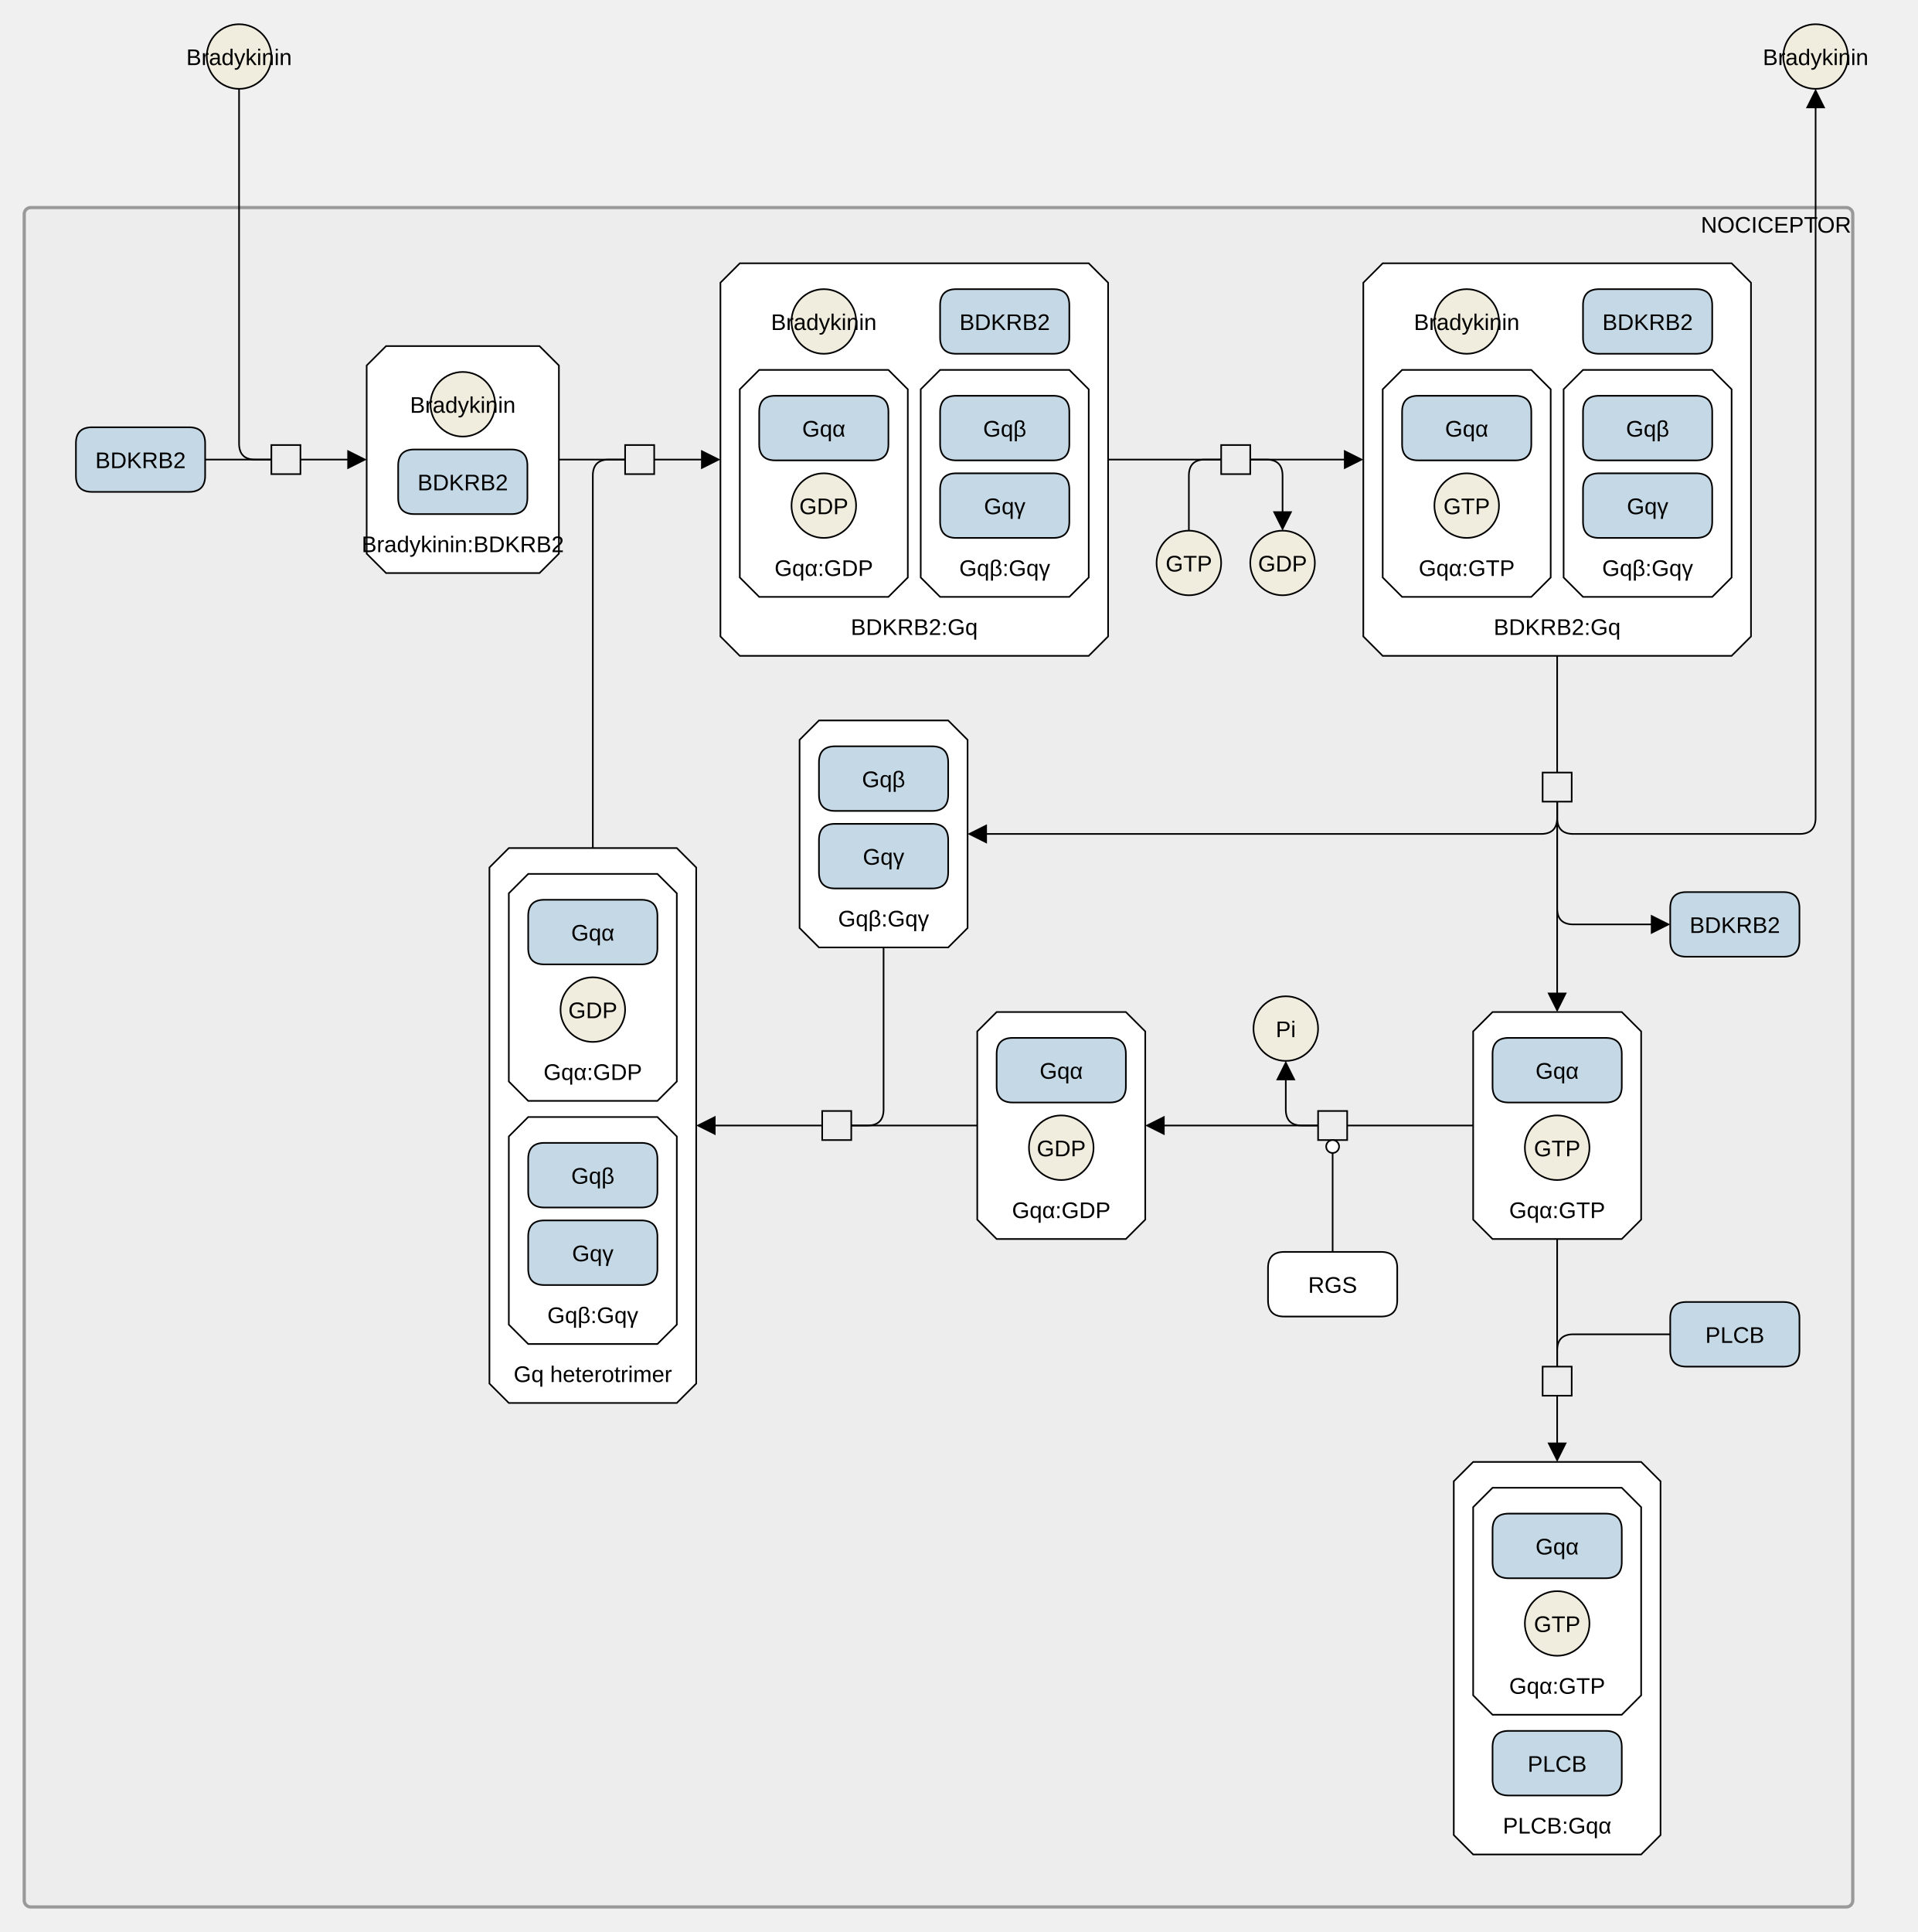
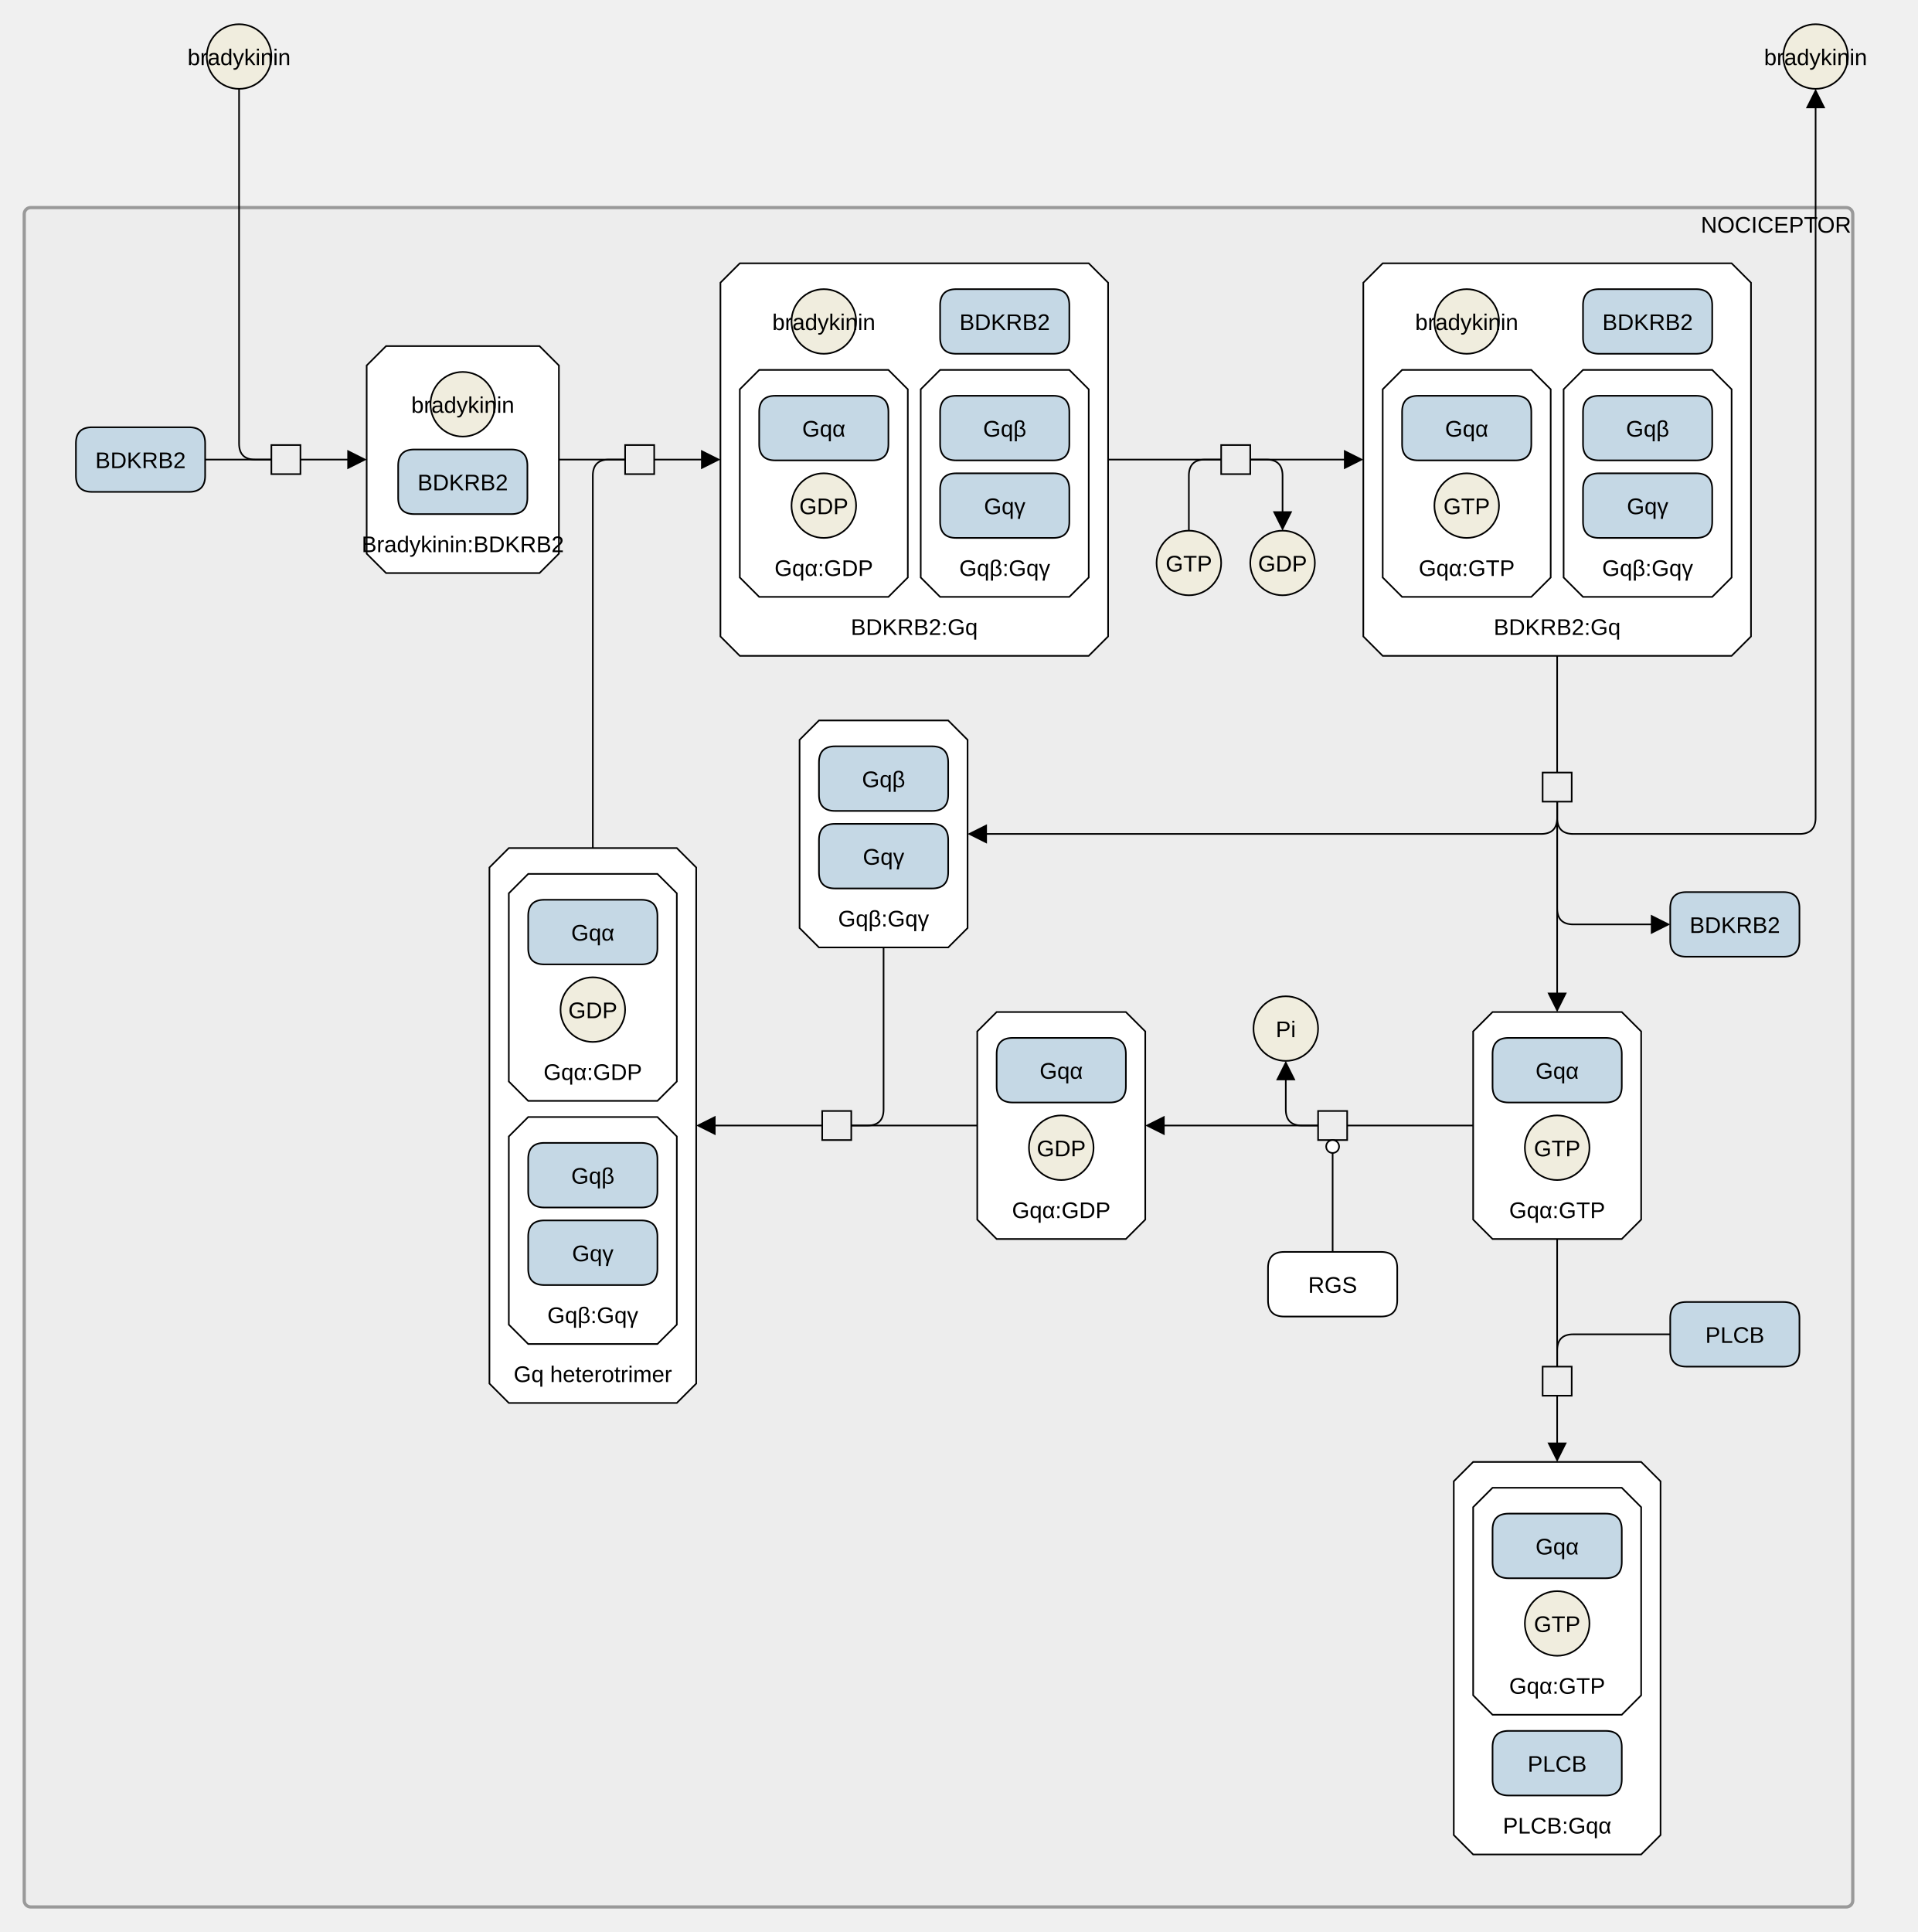
<svg xmlns="http://www.w3.org/2000/svg" width="1187" height="1196" viewBox="0 0 1187 1196" stroke-linecap="butt" stroke-miterlimit="10">
  <g transform="translate(-25,-25)">
    <path d="M40 157.5 C40 155.291 41.791 153.5 44 153.5 L1168 153.5 C1170.209 153.5 1172 155.291 1172 157.5 L1172 1201.5 C1172 1203.709 1170.209 1205.5 1168 1205.5 L44 1205.5 C41.791 1205.5 40 1203.709 40 1201.5 Z" fill="#999999" fill-opacity="0.031" stroke="none" />
    <path d="M40 157.5 C40 155.291 41.791 153.5 44 153.5 L1168 153.5 C1170.209 153.5 1172 155.291 1172 157.5 L1172 1201.5 C1172 1203.709 1170.209 1205.5 1168 1205.5 L44 1205.5 C41.791 1205.5 40 1203.709 40 1201.5 Z" fill="none" stroke="#999999" stroke-width="2" />
    <text x="1124.5" y="169.041" text-anchor="middle" font-family="'Dialog', Arial, Helvetica, sans-serif" font-size="14" fill="#000000" stroke="none" xml:space="preserve">NOCICEPTOR</text>
    <path d="M483 188 L699 188 L711 200 L711 419 L699 431 L483 431 L471 419 L471 200 Z" fill="#FFFFFF" stroke="none" />
    <path d="M483 188 L699 188 L711 200 L711 419 L699 431 L483 431 L471 419 L471 200 Z" fill="none" stroke="#000000" />
    <text x="591" y="418.041" text-anchor="middle" font-family="'Dialog', Arial, Helvetica, sans-serif" font-size="14" fill="#000000" stroke="none" xml:space="preserve">BDKRB2:Gq</text>
    <path d="M495 254 L575 254 L587 266 L587 382.5 L575 394.5 L495 394.5 L483 382.5 L483 266 Z" fill="#FFFFFF" stroke="none" />
    <path d="M495 254 L575 254 L587 266 L587 382.5 L575 394.5 L495 394.5 L483 382.5 L483 266 Z" fill="none" stroke="#000000" />
    <text x="535" y="381.541" text-anchor="middle" font-family="'Dialog', Arial, Helvetica, sans-serif" font-size="14" fill="#000000" stroke="none" xml:space="preserve">Gqα:GDP</text>
    <path d="M495 280 Q495 270 505 270 L565 270 Q575 270 575 280 L575 300 Q575 310 565 310 L505 310 Q495 310 495 300 Z" fill="#C5D8E5" stroke="none" />
    <path d="M495 280 Q495 270 505 270 L565 270 Q575 270 575 280 L575 300 Q575 310 565 310 L505 310 Q495 310 495 300 Z" fill="none" stroke="#000000" />
    <text x="535" y="295.291" text-anchor="middle" font-family="'Dialog', Arial, Helvetica, sans-serif" font-size="14" fill="#000000" stroke="none" xml:space="preserve">Gqα</text>
    <path d="M515 338 C515 326.954 523.954 318 535 318 L535 318 C546.046 318 555 326.954 555 338 L555 338 C555 349.046 546.046 358 535 358 L535 358 C523.954 358 515 349.046 515 338 Z" fill="#F0EDDE" stroke="none" />
    <path d="M515 338 C515 326.954 523.954 318 535 318 L535 318 C546.046 318 555 326.954 555 338 L555 338 C555 349.046 546.046 358 535 358 L535 358 C523.954 358 515 349.046 515 338 Z" fill="none" stroke="#000000" />
    <text x="535" y="343.291" text-anchor="middle" font-family="'Dialog', Arial, Helvetica, sans-serif" font-size="14" fill="#000000" stroke="none" xml:space="preserve">GDP</text>
    <path d="M607 254 L687 254 L699 266 L699 382.5 L687 394.5 L607 394.5 L595 382.5 L595 266 Z" fill="#FFFFFF" stroke="none" />
    <path d="M607 254 L687 254 L699 266 L699 382.5 L687 394.5 L607 394.5 L595 382.5 L595 266 Z" fill="none" stroke="#000000" />
    <text x="647" y="381.541" text-anchor="middle" font-family="'Dialog', Arial, Helvetica, sans-serif" font-size="14" fill="#000000" stroke="none" xml:space="preserve">Gqβ:Gqγ</text>
    <path d="M607 280 Q607 270 617 270 L677 270 Q687 270 687 280 L687 300 Q687 310 677 310 L617 310 Q607 310 607 300 Z" fill="#C5D8E5" stroke="none" />
    <path d="M607 280 Q607 270 617 270 L677 270 Q687 270 687 280 L687 300 Q687 310 677 310 L617 310 Q607 310 607 300 Z" fill="none" stroke="#000000" />
    <text x="647" y="295.291" text-anchor="middle" font-family="'Dialog', Arial, Helvetica, sans-serif" font-size="14" fill="#000000" stroke="none" xml:space="preserve">Gqβ</text>
    <path d="M607 328 Q607 318 617 318 L677 318 Q687 318 687 328 L687 348 Q687 358 677 358 L617 358 Q607 358 607 348 Z" fill="#C5D8E5" stroke="none" />
    <path d="M607 328 Q607 318 617 318 L677 318 Q687 318 687 328 L687 348 Q687 358 677 358 L617 358 Q607 358 607 348 Z" fill="none" stroke="#000000" />
    <text x="647" y="343.291" text-anchor="middle" font-family="'Dialog', Arial, Helvetica, sans-serif" font-size="14" fill="#000000" stroke="none" xml:space="preserve">Gqγ</text>
    <path d="M515 224 C515 212.954 523.954 204 535 204 L535 204 C546.046 204 555 212.954 555 224 L555 224 C555 235.046 546.046 244 535 244 L535 244 C523.954 244 515 235.046 515 224 Z" fill="#F0EDDE" stroke="none" />
    <path d="M515 224 C515 212.954 523.954 204 535 204 L535 204 C546.046 204 555 212.954 555 224 L555 224 C555 235.046 546.046 244 535 244 L535 244 C523.954 244 515 235.046 515 224 Z" fill="none" stroke="#000000" />
-     <text x="535" y="229.291" text-anchor="middle" font-family="'Dialog', Arial, Helvetica, sans-serif" font-size="14" fill="#000000" stroke="none" xml:space="preserve">Bradykinin</text>
+     <text x="535" y="229.291" text-anchor="middle" font-family="'Dialog', Arial, Helvetica, sans-serif" font-size="14" fill="#000000" stroke="none" xml:space="preserve">bradykinin</text>
    <path d="M607 214 Q607 204 617 204 L677 204 Q687 204 687 214 L687 234 Q687 244 677 244 L617 244 Q607 244 607 234 Z" fill="#C5D8E5" stroke="none" />
    <path d="M607 214 Q607 204 617 204 L677 204 Q687 204 687 214 L687 234 Q687 244 677 244 L617 244 Q607 244 607 234 Z" fill="none" stroke="#000000" />
    <text x="647" y="229.291" text-anchor="middle" font-family="'Dialog', Arial, Helvetica, sans-serif" font-size="14" fill="#000000" stroke="none" xml:space="preserve">BDKRB2</text>
    <path d="M881 188 L1097 188 L1109 200 L1109 419 L1097 431 L881 431 L869 419 L869 200 Z" fill="#FFFFFF" stroke="none" />
    <path d="M881 188 L1097 188 L1109 200 L1109 419 L1097 431 L881 431 L869 419 L869 200 Z" fill="none" stroke="#000000" />
    <text x="989" y="418.041" text-anchor="middle" font-family="'Dialog', Arial, Helvetica, sans-serif" font-size="14" fill="#000000" stroke="none" xml:space="preserve">BDKRB2:Gq</text>
    <path d="M1005 254 L1085 254 L1097 266 L1097 382.5 L1085 394.5 L1005 394.5 L993 382.5 L993 266 Z" fill="#FFFFFF" stroke="none" />
    <path d="M1005 254 L1085 254 L1097 266 L1097 382.5 L1085 394.5 L1005 394.5 L993 382.5 L993 266 Z" fill="none" stroke="#000000" />
    <text x="1045" y="381.541" text-anchor="middle" font-family="'Dialog', Arial, Helvetica, sans-serif" font-size="14" fill="#000000" stroke="none" xml:space="preserve">Gqβ:Gqγ</text>
    <path d="M1005 280 Q1005 270 1015 270 L1075 270 Q1085 270 1085 280 L1085 300 Q1085 310 1075 310 L1015 310 Q1005 310 1005 300 Z" fill="#C5D8E5" stroke="none" />
    <path d="M1005 280 Q1005 270 1015 270 L1075 270 Q1085 270 1085 280 L1085 300 Q1085 310 1075 310 L1015 310 Q1005 310 1005 300 Z" fill="none" stroke="#000000" />
    <text x="1045" y="295.291" text-anchor="middle" font-family="'Dialog', Arial, Helvetica, sans-serif" font-size="14" fill="#000000" stroke="none" xml:space="preserve">Gqβ</text>
    <path d="M1005 328 Q1005 318 1015 318 L1075 318 Q1085 318 1085 328 L1085 348 Q1085 358 1075 358 L1015 358 Q1005 358 1005 348 Z" fill="#C5D8E5" stroke="none" />
    <path d="M1005 328 Q1005 318 1015 318 L1075 318 Q1085 318 1085 328 L1085 348 Q1085 358 1075 358 L1015 358 Q1005 358 1005 348 Z" fill="none" stroke="#000000" />
    <text x="1045" y="343.291" text-anchor="middle" font-family="'Dialog', Arial, Helvetica, sans-serif" font-size="14" fill="#000000" stroke="none" xml:space="preserve">Gqγ</text>
    <path d="M893 254 L973 254 L985 266 L985 382.5 L973 394.5 L893 394.5 L881 382.5 L881 266 Z" fill="#FFFFFF" stroke="none" />
    <path d="M893 254 L973 254 L985 266 L985 382.5 L973 394.5 L893 394.5 L881 382.5 L881 266 Z" fill="none" stroke="#000000" />
    <text x="933" y="381.541" text-anchor="middle" font-family="'Dialog', Arial, Helvetica, sans-serif" font-size="14" fill="#000000" stroke="none" xml:space="preserve">Gqα:GTP</text>
    <path d="M893 280 Q893 270 903 270 L963 270 Q973 270 973 280 L973 300 Q973 310 963 310 L903 310 Q893 310 893 300 Z" fill="#C5D8E5" stroke="none" />
    <path d="M893 280 Q893 270 903 270 L963 270 Q973 270 973 280 L973 300 Q973 310 963 310 L903 310 Q893 310 893 300 Z" fill="none" stroke="#000000" />
    <text x="933" y="295.291" text-anchor="middle" font-family="'Dialog', Arial, Helvetica, sans-serif" font-size="14" fill="#000000" stroke="none" xml:space="preserve">Gqα</text>
    <path d="M913 338 C913 326.954 921.954 318 933 318 L933 318 C944.046 318 953 326.954 953 338 L953 338 C953 349.046 944.046 358 933 358 L933 358 C921.954 358 913 349.046 913 338 Z" fill="#F0EDDE" stroke="none" />
    <path d="M913 338 C913 326.954 921.954 318 933 318 L933 318 C944.046 318 953 326.954 953 338 L953 338 C953 349.046 944.046 358 933 358 L933 358 C921.954 358 913 349.046 913 338 Z" fill="none" stroke="#000000" />
    <text x="933" y="343.291" text-anchor="middle" font-family="'Dialog', Arial, Helvetica, sans-serif" font-size="14" fill="#000000" stroke="none" xml:space="preserve">GTP</text>
    <path d="M913 224 C913 212.954 921.954 204 933 204 L933 204 C944.046 204 953 212.954 953 224 L953 224 C953 235.046 944.046 244 933 244 L933 244 C921.954 244 913 235.046 913 224 Z" fill="#F0EDDE" stroke="none" />
    <path d="M913 224 C913 212.954 921.954 204 933 204 L933 204 C944.046 204 953 212.954 953 224 L953 224 C953 235.046 944.046 244 933 244 L933 244 C921.954 244 913 235.046 913 224 Z" fill="none" stroke="#000000" />
-     <text x="933" y="229.291" text-anchor="middle" font-family="'Dialog', Arial, Helvetica, sans-serif" font-size="14" fill="#000000" stroke="none" xml:space="preserve">Bradykinin</text>
+     <text x="933" y="229.291" text-anchor="middle" font-family="'Dialog', Arial, Helvetica, sans-serif" font-size="14" fill="#000000" stroke="none" xml:space="preserve">bradykinin</text>
    <path d="M1005 214 Q1005 204 1015 204 L1075 204 Q1085 204 1085 214 L1085 234 Q1085 244 1075 244 L1015 244 Q1005 244 1005 234 Z" fill="#C5D8E5" stroke="none" />
    <path d="M1005 214 Q1005 204 1015 204 L1075 204 Q1085 204 1085 214 L1085 234 Q1085 244 1075 244 L1015 244 Q1005 244 1005 234 Z" fill="none" stroke="#000000" />
    <text x="1045" y="229.291" text-anchor="middle" font-family="'Dialog', Arial, Helvetica, sans-serif" font-size="14" fill="#000000" stroke="none" xml:space="preserve">BDKRB2</text>
    <path d="M340 550 L444 550 L456 562 L456 881.5 L444 893.5 L340 893.5 L328 881.5 L328 562 Z" fill="#FFFFFF" stroke="none" />
    <path d="M340 550 L444 550 L456 562 L456 881.5 L444 893.5 L340 893.5 L328 881.5 L328 562 Z" fill="none" stroke="#000000" />
    <text x="392" y="880.541" text-anchor="middle" font-family="'Dialog', Arial, Helvetica, sans-serif" font-size="14" fill="#000000" stroke="none" xml:space="preserve">Gq heterotrimer</text>
    <path d="M352 716.5 L432 716.5 L444 728.5 L444 845 L432 857 L352 857 L340 845 L340 728.5 Z" fill="#FFFFFF" stroke="none" />
    <path d="M352 716.5 L432 716.5 L444 728.5 L444 845 L432 857 L352 857 L340 845 L340 728.5 Z" fill="none" stroke="#000000" />
    <text x="392" y="844.041" text-anchor="middle" font-family="'Dialog', Arial, Helvetica, sans-serif" font-size="14" fill="#000000" stroke="none" xml:space="preserve">Gqβ:Gqγ</text>
    <path d="M352 742.5 Q352 732.5 362 732.5 L422 732.5 Q432 732.5 432 742.5 L432 762.5 Q432 772.5 422 772.5 L362 772.5 Q352 772.5 352 762.5 Z" fill="#C5D8E5" stroke="none" />
    <path d="M352 742.5 Q352 732.5 362 732.5 L422 732.5 Q432 732.5 432 742.5 L432 762.5 Q432 772.5 422 772.5 L362 772.5 Q352 772.5 352 762.5 Z" fill="none" stroke="#000000" />
    <text x="392" y="757.791" text-anchor="middle" font-family="'Dialog', Arial, Helvetica, sans-serif" font-size="14" fill="#000000" stroke="none" xml:space="preserve">Gqβ</text>
    <path d="M352 790.5 Q352 780.5 362 780.5 L422 780.5 Q432 780.5 432 790.5 L432 810.5 Q432 820.5 422 820.5 L362 820.5 Q352 820.5 352 810.5 Z" fill="#C5D8E5" stroke="none" />
    <path d="M352 790.5 Q352 780.5 362 780.5 L422 780.5 Q432 780.5 432 790.5 L432 810.5 Q432 820.5 422 820.5 L362 820.5 Q352 820.5 352 810.5 Z" fill="none" stroke="#000000" />
    <text x="392" y="805.791" text-anchor="middle" font-family="'Dialog', Arial, Helvetica, sans-serif" font-size="14" fill="#000000" stroke="none" xml:space="preserve">Gqγ</text>
    <path d="M352 566 L432 566 L444 578 L444 694.5 L432 706.5 L352 706.5 L340 694.5 L340 578 Z" fill="#FFFFFF" stroke="none" />
    <path d="M352 566 L432 566 L444 578 L444 694.5 L432 706.5 L352 706.5 L340 694.5 L340 578 Z" fill="none" stroke="#000000" />
    <text x="392" y="693.541" text-anchor="middle" font-family="'Dialog', Arial, Helvetica, sans-serif" font-size="14" fill="#000000" stroke="none" xml:space="preserve">Gqα:GDP</text>
    <path d="M352 592 Q352 582 362 582 L422 582 Q432 582 432 592 L432 612 Q432 622 422 622 L362 622 Q352 622 352 612 Z" fill="#C5D8E5" stroke="none" />
    <path d="M352 592 Q352 582 362 582 L422 582 Q432 582 432 592 L432 612 Q432 622 422 622 L362 622 Q352 622 352 612 Z" fill="none" stroke="#000000" />
    <text x="392" y="607.291" text-anchor="middle" font-family="'Dialog', Arial, Helvetica, sans-serif" font-size="14" fill="#000000" stroke="none" xml:space="preserve">Gqα</text>
    <path d="M372 650 C372 638.954 380.954 630 392 630 L392 630 C403.046 630 412 638.954 412 650 L412 650 C412 661.046 403.046 670 392 670 L392 670 C380.954 670 372 661.046 372 650 Z" fill="#F0EDDE" stroke="none" />
    <path d="M372 650 C372 638.954 380.954 630 392 630 L392 630 C403.046 630 412 638.954 412 650 L412 650 C412 661.046 403.046 670 392 670 L392 670 C380.954 670 372 661.046 372 650 Z" fill="none" stroke="#000000" />
    <text x="392" y="655.291" text-anchor="middle" font-family="'Dialog', Arial, Helvetica, sans-serif" font-size="14" fill="#000000" stroke="none" xml:space="preserve">GDP</text>
    <path d="M937 930 L1041 930 L1053 942 L1053 1161 L1041 1173 L937 1173 L925 1161 L925 942 Z" fill="#FFFFFF" stroke="none" />
    <path d="M937 930 L1041 930 L1053 942 L1053 1161 L1041 1173 L937 1173 L925 1161 L925 942 Z" fill="none" stroke="#000000" />
    <text x="989" y="1160.041" text-anchor="middle" font-family="'Dialog', Arial, Helvetica, sans-serif" font-size="14" fill="#000000" stroke="none" xml:space="preserve">PLCB:Gqα</text>
    <path d="M949 1106.5 Q949 1096.5 959 1096.5 L1019 1096.5 Q1029 1096.5 1029 1106.5 L1029 1126.5 Q1029 1136.5 1019 1136.5 L959 1136.5 Q949 1136.5 949 1126.5 Z" fill="#C5D8E5" stroke="none" />
    <path d="M949 1106.5 Q949 1096.5 959 1096.5 L1019 1096.5 Q1029 1096.5 1029 1106.5 L1029 1126.5 Q1029 1136.5 1019 1136.5 L959 1136.5 Q949 1136.5 949 1126.5 Z" fill="none" stroke="#000000" />
    <text x="989" y="1121.791" text-anchor="middle" font-family="'Dialog', Arial, Helvetica, sans-serif" font-size="14" fill="#000000" stroke="none" xml:space="preserve">PLCB</text>
    <path d="M949 946 L1029 946 L1041 958 L1041 1074.5 L1029 1086.5 L949 1086.5 L937 1074.5 L937 958 Z" fill="#FFFFFF" stroke="none" />
    <path d="M949 946 L1029 946 L1041 958 L1041 1074.5 L1029 1086.5 L949 1086.5 L937 1074.5 L937 958 Z" fill="none" stroke="#000000" />
    <text x="989" y="1073.541" text-anchor="middle" font-family="'Dialog', Arial, Helvetica, sans-serif" font-size="14" fill="#000000" stroke="none" xml:space="preserve">Gqα:GTP</text>
    <path d="M949 972 Q949 962 959 962 L1019 962 Q1029 962 1029 972 L1029 992 Q1029 1002 1019 1002 L959 1002 Q949 1002 949 992 Z" fill="#C5D8E5" stroke="none" />
    <path d="M949 972 Q949 962 959 962 L1019 962 Q1029 962 1029 972 L1029 992 Q1029 1002 1019 1002 L959 1002 Q949 1002 949 992 Z" fill="none" stroke="#000000" />
    <text x="989" y="987.291" text-anchor="middle" font-family="'Dialog', Arial, Helvetica, sans-serif" font-size="14" fill="#000000" stroke="none" xml:space="preserve">Gqα</text>
    <path d="M969 1030 C969 1018.954 977.954 1010 989 1010 L989 1010 C1000.046 1010 1009 1018.954 1009 1030 L1009 1030 C1009 1041.046 1000.046 1050 989 1050 L989 1050 C977.954 1050 969 1041.046 969 1030 Z" fill="#F0EDDE" stroke="none" />
    <path d="M969 1030 C969 1018.954 977.954 1010 989 1010 L989 1010 C1000.046 1010 1009 1018.954 1009 1030 L1009 1030 C1009 1041.046 1000.046 1050 989 1050 L989 1050 C977.954 1050 969 1041.046 969 1030 Z" fill="none" stroke="#000000" />
    <text x="989" y="1035.291" text-anchor="middle" font-family="'Dialog', Arial, Helvetica, sans-serif" font-size="14" fill="#000000" stroke="none" xml:space="preserve">GTP</text>
    <path d="M264 239.25 L359 239.25 L371 251.25 L371 367.75 L359 379.75 L264 379.75 L252 367.75 L252 251.25 Z" fill="#FFFFFF" stroke="none" />
    <path d="M264 239.25 L359 239.25 L371 251.25 L371 367.75 L359 379.75 L264 379.75 L252 367.75 L252 251.25 Z" fill="none" stroke="#000000" />
    <text x="311.5" y="366.791" text-anchor="middle" font-family="'Dialog', Arial, Helvetica, sans-serif" font-size="14" fill="#000000" stroke="none" xml:space="preserve">Bradykinin:BDKRB2</text>
    <path d="M291.5 275.25 C291.5 264.204 300.454 255.25 311.5 255.25 L311.5 255.25 C322.546 255.25 331.5 264.204 331.5 275.25 L331.5 275.25 C331.5 286.296 322.546 295.25 311.5 295.25 L311.5 295.25 C300.454 295.25 291.5 286.296 291.5 275.25 Z" fill="#F0EDDE" stroke="none" />
    <path d="M291.5 275.25 C291.5 264.204 300.454 255.25 311.5 255.25 L311.5 255.25 C322.546 255.25 331.5 264.204 331.5 275.25 L331.5 275.25 C331.5 286.296 322.546 295.25 311.5 295.25 L311.5 295.25 C300.454 295.25 291.5 286.296 291.5 275.25 Z" fill="none" stroke="#000000" />
-     <text x="311.5" y="280.541" text-anchor="middle" font-family="'Dialog', Arial, Helvetica, sans-serif" font-size="14" fill="#000000" stroke="none" xml:space="preserve">Bradykinin</text>
+     <text x="311.5" y="280.541" text-anchor="middle" font-family="'Dialog', Arial, Helvetica, sans-serif" font-size="14" fill="#000000" stroke="none" xml:space="preserve">bradykinin</text>
    <path d="M271.5 313.25 Q271.5 303.25 281.5 303.25 L341.5 303.25 Q351.5 303.25 351.5 313.25 L351.5 333.25 Q351.5 343.25 341.5 343.25 L281.5 343.25 Q271.5 343.25 271.5 333.25 Z" fill="#C5D8E5" stroke="none" />
    <path d="M271.5 313.25 Q271.5 303.25 281.5 303.25 L341.5 303.25 Q351.5 303.25 351.5 313.25 L351.5 333.25 Q351.5 343.25 341.5 343.25 L281.5 343.25 Q271.5 343.25 271.5 333.25 Z" fill="none" stroke="#000000" />
    <text x="311.5" y="328.541" text-anchor="middle" font-family="'Dialog', Arial, Helvetica, sans-serif" font-size="14" fill="#000000" stroke="none" xml:space="preserve">BDKRB2</text>
    <path d="M532 471 L612 471 L624 483 L624 599.5 L612 611.5 L532 611.5 L520 599.5 L520 483 Z" fill="#FFFFFF" stroke="none" />
    <path d="M532 471 L612 471 L624 483 L624 599.5 L612 611.5 L532 611.5 L520 599.5 L520 483 Z" fill="none" stroke="#000000" />
    <text x="572" y="598.541" text-anchor="middle" font-family="'Dialog', Arial, Helvetica, sans-serif" font-size="14" fill="#000000" stroke="none" xml:space="preserve">Gqβ:Gqγ</text>
    <path d="M532 545 Q532 535 542 535 L602 535 Q612 535 612 545 L612 565 Q612 575 602 575 L542 575 Q532 575 532 565 Z" fill="#C5D8E5" stroke="none" />
    <path d="M532 545 Q532 535 542 535 L602 535 Q612 535 612 545 L612 565 Q612 575 602 575 L542 575 Q532 575 532 565 Z" fill="none" stroke="#000000" />
    <text x="572" y="560.291" text-anchor="middle" font-family="'Dialog', Arial, Helvetica, sans-serif" font-size="14" fill="#000000" stroke="none" xml:space="preserve">Gqγ</text>
    <path d="M532 497 Q532 487 542 487 L602 487 Q612 487 612 497 L612 517 Q612 527 602 527 L542 527 Q532 527 532 517 Z" fill="#C5D8E5" stroke="none" />
    <path d="M532 497 Q532 487 542 487 L602 487 Q612 487 612 497 L612 517 Q612 527 602 527 L542 527 Q532 527 532 517 Z" fill="none" stroke="#000000" />
    <text x="572" y="512.291" text-anchor="middle" font-family="'Dialog', Arial, Helvetica, sans-serif" font-size="14" fill="#000000" stroke="none" xml:space="preserve">Gqβ</text>
    <path d="M741 373.5 C741 362.454 749.954 353.5 761 353.5 L761 353.5 C772.046 353.5 781 362.454 781 373.5 L781 373.5 C781 384.546 772.046 393.5 761 393.5 L761 393.5 C749.954 393.5 741 384.546 741 373.5 Z" fill="#F0EDDE" stroke="none" />
    <path d="M741 373.5 C741 362.454 749.954 353.5 761 353.5 L761 353.5 C772.046 353.5 781 362.454 781 373.5 L781 373.5 C781 384.546 772.046 393.5 761 393.5 L761 393.5 C749.954 393.5 741 384.546 741 373.5 Z" fill="none" stroke="#000000" />
    <text x="761" y="378.791" text-anchor="middle" font-family="'Dialog', Arial, Helvetica, sans-serif" font-size="14" fill="#000000" stroke="none" xml:space="preserve">GTP</text>
    <path d="M799 373.5 C799 362.454 807.954 353.5 819 353.5 L819 353.5 C830.046 353.5 839 362.454 839 373.5 L839 373.5 C839 384.546 830.046 393.5 819 393.5 L819 393.5 C807.954 393.5 799 384.546 799 373.5 Z" fill="#F0EDDE" stroke="none" />
    <path d="M799 373.5 C799 362.454 807.954 353.5 819 353.5 L819 353.5 C830.046 353.5 839 362.454 839 373.5 L839 373.5 C839 384.546 830.046 393.5 819 393.5 L819 393.5 C807.954 393.5 799 384.546 799 373.5 Z" fill="none" stroke="#000000" />
    <text x="819" y="378.791" text-anchor="middle" font-family="'Dialog', Arial, Helvetica, sans-serif" font-size="14" fill="#000000" stroke="none" xml:space="preserve">GDP</text>
    <path d="M72 299.5 Q72 289.5 82 289.5 L142 289.5 Q152 289.5 152 299.5 L152 319.5 Q152 329.5 142 329.5 L82 329.5 Q72 329.5 72 319.5 Z" fill="#C5D8E5" stroke="none" />
    <path d="M72 299.5 Q72 289.5 82 289.5 L142 289.5 Q152 289.5 152 299.5 L152 319.5 Q152 329.5 142 329.5 L82 329.5 Q72 329.5 72 319.5 Z" fill="none" stroke="#000000" />
    <text x="112" y="314.791" text-anchor="middle" font-family="'Dialog', Arial, Helvetica, sans-serif" font-size="14" fill="#000000" stroke="none" xml:space="preserve">BDKRB2</text>
    <path d="M801 661.75 C801 650.704 809.954 641.75 821 641.75 L821 641.75 C832.046 641.75 841 650.704 841 661.75 L841 661.75 C841 672.796 832.046 681.75 821 681.75 L821 681.75 C809.954 681.75 801 672.796 801 661.75 Z" fill="#F0EDDE" stroke="none" />
    <path d="M801 661.75 C801 650.704 809.954 641.75 821 641.75 L821 641.75 C832.046 641.75 841 650.704 841 661.75 L841 661.75 C841 672.796 832.046 681.75 821 681.75 L821 681.75 C809.954 681.75 801 672.796 801 661.75 Z" fill="none" stroke="#000000" />
    <text x="821" y="667.041" text-anchor="middle" font-family="'Dialog', Arial, Helvetica, sans-serif" font-size="14" fill="#000000" stroke="none" xml:space="preserve">Pi</text>
    <path d="M642 651.5 L722 651.5 L734 663.5 L734 780 L722 792 L642 792 L630 780 L630 663.5 Z" fill="#FFFFFF" stroke="none" />
    <path d="M642 651.5 L722 651.5 L734 663.5 L734 780 L722 792 L642 792 L630 780 L630 663.5 Z" fill="none" stroke="#000000" />
    <text x="682" y="779.041" text-anchor="middle" font-family="'Dialog', Arial, Helvetica, sans-serif" font-size="14" fill="#000000" stroke="none" xml:space="preserve">Gqα:GDP</text>
    <path d="M642 677.5 Q642 667.5 652 667.5 L712 667.5 Q722 667.5 722 677.5 L722 697.5 Q722 707.5 712 707.5 L652 707.5 Q642 707.5 642 697.5 Z" fill="#C5D8E5" stroke="none" />
    <path d="M642 677.5 Q642 667.5 652 667.5 L712 667.5 Q722 667.5 722 677.5 L722 697.5 Q722 707.5 712 707.5 L652 707.5 Q642 707.5 642 697.5 Z" fill="none" stroke="#000000" />
    <text x="682" y="692.791" text-anchor="middle" font-family="'Dialog', Arial, Helvetica, sans-serif" font-size="14" fill="#000000" stroke="none" xml:space="preserve">Gqα</text>
    <path d="M662 735.5 C662 724.454 670.954 715.5 682 715.5 L682 715.5 C693.046 715.5 702 724.454 702 735.5 L702 735.5 C702 746.546 693.046 755.5 682 755.5 L682 755.5 C670.954 755.5 662 746.546 662 735.5 Z" fill="#F0EDDE" stroke="none" />
    <path d="M662 735.5 C662 724.454 670.954 715.5 682 715.5 L682 715.5 C693.046 715.5 702 724.454 702 735.5 L702 735.5 C702 746.546 693.046 755.5 682 755.5 L682 755.5 C670.954 755.5 662 746.546 662 735.5 Z" fill="none" stroke="#000000" />
    <text x="682" y="740.791" text-anchor="middle" font-family="'Dialog', Arial, Helvetica, sans-serif" font-size="14" fill="#000000" stroke="none" xml:space="preserve">GDP</text>
    <path d="M949 651.5 L1029 651.5 L1041 663.5 L1041 780 L1029 792 L949 792 L937 780 L937 663.5 Z" fill="#FFFFFF" stroke="none" />
    <path d="M949 651.5 L1029 651.5 L1041 663.5 L1041 780 L1029 792 L949 792 L937 780 L937 663.5 Z" fill="none" stroke="#000000" />
    <text x="989" y="779.041" text-anchor="middle" font-family="'Dialog', Arial, Helvetica, sans-serif" font-size="14" fill="#000000" stroke="none" xml:space="preserve">Gqα:GTP</text>
    <path d="M949 677.5 Q949 667.5 959 667.5 L1019 667.5 Q1029 667.5 1029 677.5 L1029 697.5 Q1029 707.5 1019 707.5 L959 707.5 Q949 707.5 949 697.5 Z" fill="#C5D8E5" stroke="none" />
    <path d="M949 677.5 Q949 667.5 959 667.5 L1019 667.5 Q1029 667.5 1029 677.5 L1029 697.5 Q1029 707.5 1019 707.5 L959 707.5 Q949 707.5 949 697.5 Z" fill="none" stroke="#000000" />
    <text x="989" y="692.791" text-anchor="middle" font-family="'Dialog', Arial, Helvetica, sans-serif" font-size="14" fill="#000000" stroke="none" xml:space="preserve">Gqα</text>
    <path d="M969 735.5 C969 724.454 977.954 715.5 989 715.5 L989 715.5 C1000.046 715.5 1009 724.454 1009 735.5 L1009 735.5 C1009 746.546 1000.046 755.5 989 755.5 L989 755.5 C977.954 755.5 969 746.546 969 735.5 Z" fill="#F0EDDE" stroke="none" />
    <path d="M969 735.5 C969 724.454 977.954 715.5 989 715.5 L989 715.5 C1000.046 715.5 1009 724.454 1009 735.5 L1009 735.5 C1009 746.546 1000.046 755.5 989 755.5 L989 755.5 C977.954 755.5 969 746.546 969 735.5 Z" fill="none" stroke="#000000" />
    <text x="989" y="740.791" text-anchor="middle" font-family="'Dialog', Arial, Helvetica, sans-serif" font-size="14" fill="#000000" stroke="none" xml:space="preserve">GTP</text>
    <path d="M810 810 Q810 800 820 800 L880 800 Q890 800 890 810 L890 830 Q890 840 880 840 L820 840 Q810 840 810 830 Z" fill="#FFFFFF" stroke="none" />
    <path d="M810 810 Q810 800 820 800 L880 800 Q890 800 890 810 L890 830 Q890 840 880 840 L820 840 Q810 840 810 830 Z" fill="none" stroke="#000000" />
    <text x="850" y="825.291" text-anchor="middle" font-family="'Dialog', Arial, Helvetica, sans-serif" font-size="14" fill="#000000" stroke="none" xml:space="preserve">RGS</text>
    <path d="M1059 587.25 Q1059 577.25 1069 577.25 L1129 577.25 Q1139 577.25 1139 587.25 L1139 607.25 Q1139 617.25 1129 617.25 L1069 617.25 Q1059 617.25 1059 607.25 Z" fill="#C5D8E5" stroke="none" />
    <path d="M1059 587.25 Q1059 577.25 1069 577.25 L1129 577.25 Q1139 577.25 1139 587.25 L1139 607.25 Q1139 617.25 1129 617.25 L1069 617.25 Q1059 617.25 1059 607.25 Z" fill="none" stroke="#000000" />
    <text x="1099" y="602.541" text-anchor="middle" font-family="'Dialog', Arial, Helvetica, sans-serif" font-size="14" fill="#000000" stroke="none" xml:space="preserve">BDKRB2</text>
    <path d="M1059 841 Q1059 831 1069 831 L1129 831 Q1139 831 1139 841 L1139 861 Q1139 871 1129 871 L1069 871 Q1059 871 1059 861 Z" fill="#C5D8E5" stroke="none" />
    <path d="M1059 841 Q1059 831 1069 831 L1129 831 Q1139 831 1139 841 L1139 861 Q1139 871 1129 871 L1069 871 Q1059 871 1059 861 Z" fill="none" stroke="#000000" />
    <text x="1099" y="856.291" text-anchor="middle" font-family="'Dialog', Arial, Helvetica, sans-serif" font-size="14" fill="#000000" stroke="none" xml:space="preserve">PLCB</text>
    <path d="M412 300.5 L430 300.5 L430 318.5 L412 318.5 Z" fill="none" stroke="#000000" />
    <path d="M781 300.5 L799 300.5 L799 318.5 L781 318.5 Z" fill="none" stroke="#000000" />
    <path d="M193 300.5 L211 300.5 L211 318.5 L193 318.5 Z" fill="none" stroke="#000000" />
    <path d="M841 712.75 L859 712.75 L859 730.75 L841 730.75 Z" fill="none" stroke="#000000" />
    <path d="M534 712.75 L552 712.75 L552 730.75 L534 730.75 Z" fill="none" stroke="#000000" />
    <path d="M980 503.25 L998 503.25 L998 521.25 L980 521.25 Z" fill="none" stroke="#000000" />
    <path d="M980 871 L998 871 L998 889 L980 889 Z" fill="none" stroke="#000000" />
    <path d="M153 60 C153 48.954 161.954 40 173 40 L173 40 C184.046 40 193 48.954 193 60 L193 60 C193 71.046 184.046 80 173 80 L173 80 C161.954 80 153 71.046 153 60 Z" fill="#F0EDDE" stroke="none" />
    <path d="M153 60 C153 48.954 161.954 40 173 40 L173 40 C184.046 40 193 48.954 193 60 L193 60 C193 71.046 184.046 80 173 80 L173 80 C161.954 80 153 71.046 153 60 Z" fill="none" stroke="#000000" />
-     <text x="173" y="65.291" text-anchor="middle" font-family="'Dialog', Arial, Helvetica, sans-serif" font-size="14" fill="#000000" stroke="none" xml:space="preserve">Bradykinin</text>
+     <text x="173" y="65.291" text-anchor="middle" font-family="'Dialog', Arial, Helvetica, sans-serif" font-size="14" fill="#000000" stroke="none" xml:space="preserve">bradykinin</text>
    <path d="M1129 60 C1129 48.954 1137.954 40 1149 40 L1149 40 C1160.046 40 1169 48.954 1169 60 L1169 60 C1169 71.046 1160.046 80 1149 80 L1149 80 C1137.954 80 1129 71.046 1129 60 Z" fill="#F0EDDE" stroke="none" />
    <path d="M1129 60 C1129 48.954 1137.954 40 1149 40 L1149 40 C1160.046 40 1169 48.954 1169 60 L1169 60 C1169 71.046 1160.046 80 1149 80 L1149 80 C1137.954 80 1129 71.046 1129 60 Z" fill="none" stroke="#000000" />
-     <text x="1149" y="65.291" text-anchor="middle" font-family="'Dialog', Arial, Helvetica, sans-serif" font-size="14" fill="#000000" stroke="none" xml:space="preserve">Bradykinin</text>
+     <text x="1149" y="65.291" text-anchor="middle" font-family="'Dialog', Arial, Helvetica, sans-serif" font-size="14" fill="#000000" stroke="none" xml:space="preserve">bradykinin</text>
    <path d="M371 309.5 L412 309.5" fill="none" stroke="#000000" />
    <path d="M430 309.5 L460 309.5" fill="none" stroke="#000000" />
    <path d="M471 309.5 L459 315.5 L459 303.5 Z" fill="#000000" stroke="none" />
    <path d="M392 550 L392 319.5 Q392 309.5 402 309.5 L412 309.5" fill="none" stroke="#000000" />
    <path d="M711 309.5 L781 309.5" fill="none" stroke="#000000" />
    <path d="M799 309.5 L858 309.5" fill="none" stroke="#000000" />
    <path d="M869 309.5 L857 315.5 L857 303.5 Z" fill="#000000" stroke="none" />
    <path d="M761 353.5 L761 319.5 Q761 309.5 771 309.5 L781 309.5" fill="none" stroke="#000000" />
    <path d="M799 309.5 L809 309.5 Q819 309.5 819 319.5 L819 342.5" fill="none" stroke="#000000" />
    <path d="M819 353.5 L813 341.5 L825 341.5 Z" fill="#000000" stroke="none" />
    <path d="M152 309.5 L193 309.5" fill="none" stroke="#000000" />
    <path d="M211 309.5 L241 309.5" fill="none" stroke="#000000" />
    <path d="M252 309.5 L240 315.5 L240 303.5 Z" fill="#000000" stroke="none" />
    <path d="M173 80 L173 299.5 Q173 309.5 183 309.5 L193 309.5" fill="none" stroke="#000000" />
    <path d="M937 721.75 L859 721.75" fill="none" stroke="#000000" />
    <path d="M841 721.75 L745 721.75" fill="none" stroke="#000000" />
    <path d="M734 721.75 L746 715.75 L746 727.75 Z" fill="#000000" stroke="none" />
    <path d="M841 721.75 L831 721.75 Q821 721.75 821 711.75 L821 692.75" fill="none" stroke="#000000" />
    <path d="M821 681.75 L827 693.75 L815 693.75 Z" fill="#000000" stroke="none" />
    <path d="M850 800 L850 738.75" fill="none" stroke="#000000" />
    <circle cx="850" cy="734.75" r="4" fill="white" stroke="#000000" />
    <path d="M630 721.75 L552 721.75" fill="none" stroke="#000000" />
    <path d="M534 721.75 L467 721.75" fill="none" stroke="#000000" />
    <path d="M456 721.75 L468 715.75 L468 727.75 Z" fill="#000000" stroke="none" />
    <path d="M572 611.5 L572 711.75 Q572 721.75 562 721.75 L552 721.75" fill="none" stroke="#000000" />
    <path d="M989 431 L989 503.25" fill="none" stroke="#000000" />
    <path d="M989 521.25 L989 640.5" fill="none" stroke="#000000" />
    <path d="M989 651.5 L983 639.5 L995 639.5 Z" fill="#000000" stroke="none" />
    <path d="M989 521.25 L989 531.25 Q989 541.25 979 541.25 L635 541.25" fill="none" stroke="#000000" />
    <path d="M624 541.25 L636 535.25 L636 547.25 Z" fill="#000000" stroke="none" />
    <path d="M989 521.25 L989 531.25 Q989 541.25 999 541.25 L1139 541.25 Q1149 541.25 1149 531.25 L1149 91" fill="none" stroke="#000000" />
    <path d="M1149 80 L1155 92 L1143 92 Z" fill="#000000" stroke="none" />
    <path d="M989 521.25 L989 587.25 Q989 597.25 999 597.25 L1048 597.25" fill="none" stroke="#000000" />
    <path d="M1059 597.25 L1047 603.25 L1047 591.25 Z" fill="#000000" stroke="none" />
    <path d="M1059 851 L999 851 Q989 851 989 861 L989 871" fill="none" stroke="#000000" />
    <path d="M989 889 L989 919" fill="none" stroke="#000000" />
    <path d="M989 930 L983 918 L995 918 Z" fill="#000000" stroke="none" />
    <path d="M989 792 L989 871" fill="none" stroke="#000000" />
  </g>
</svg>
